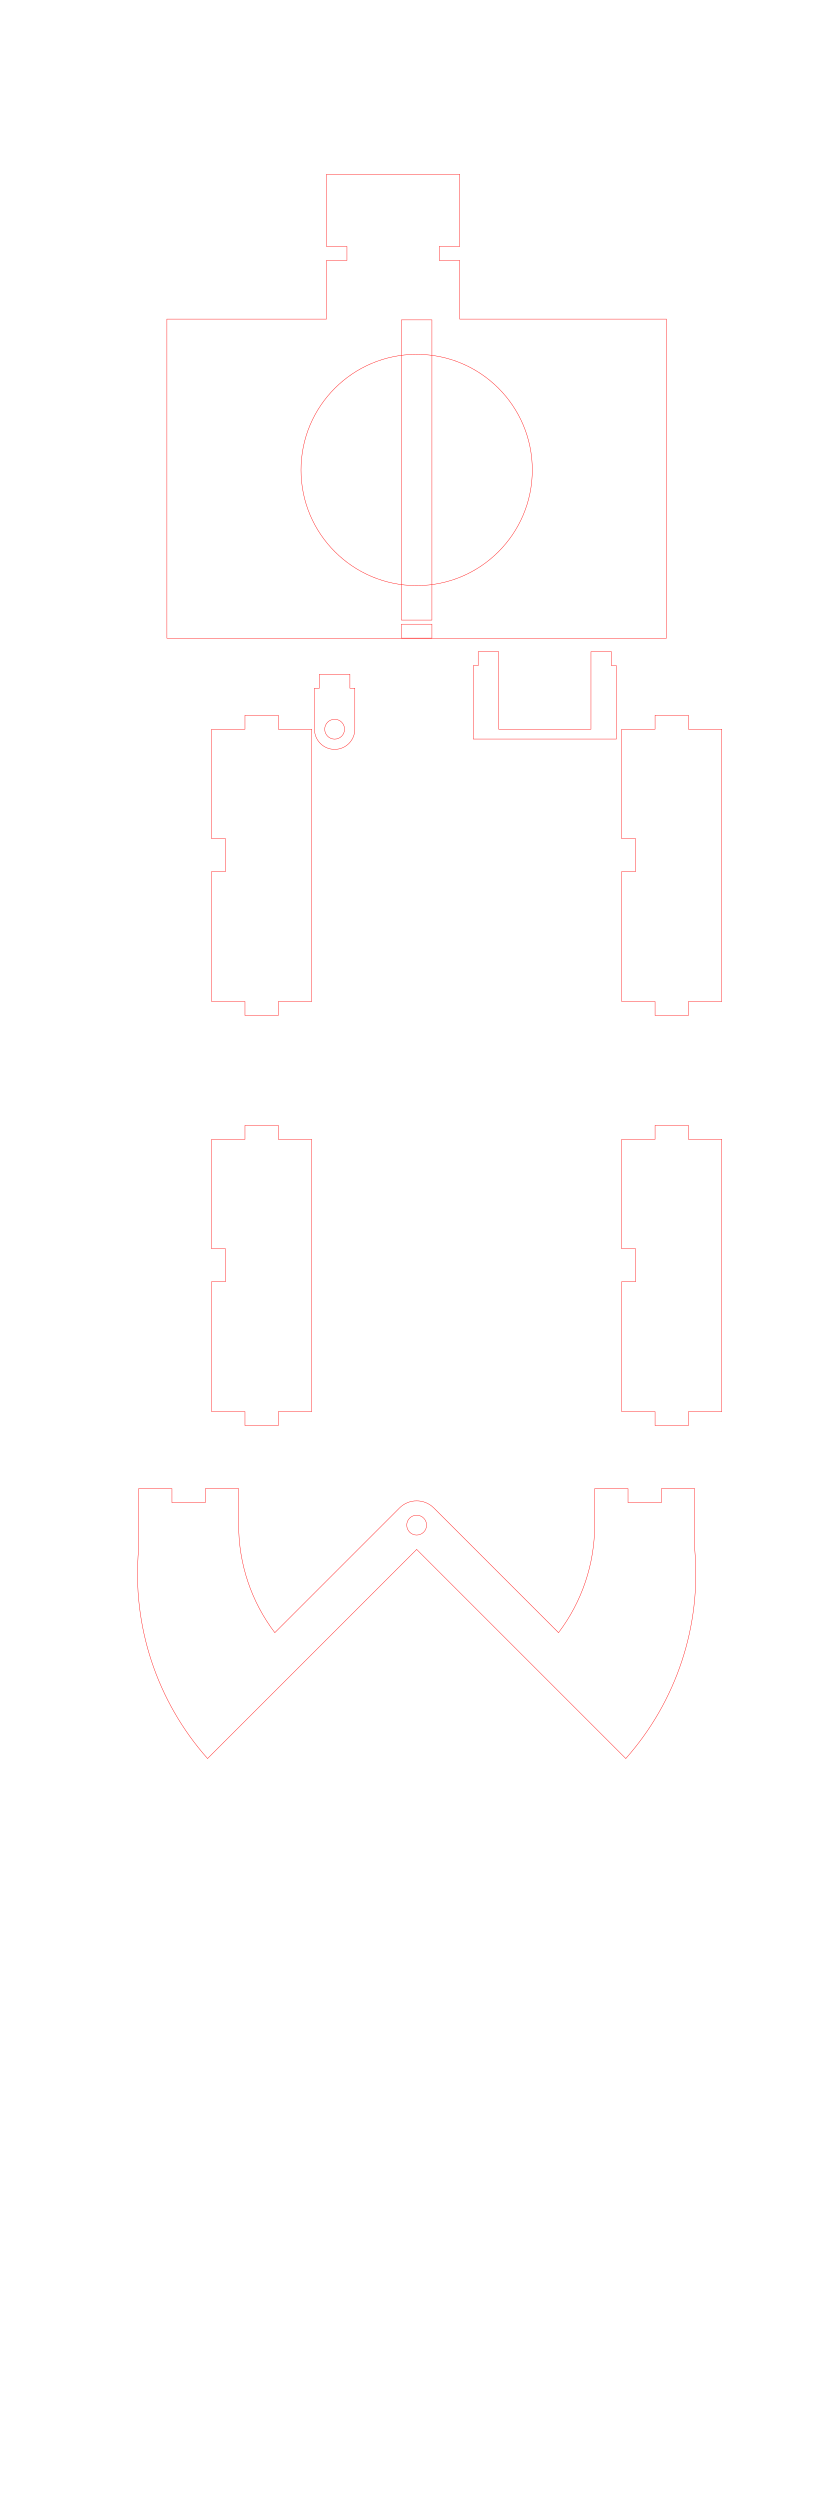
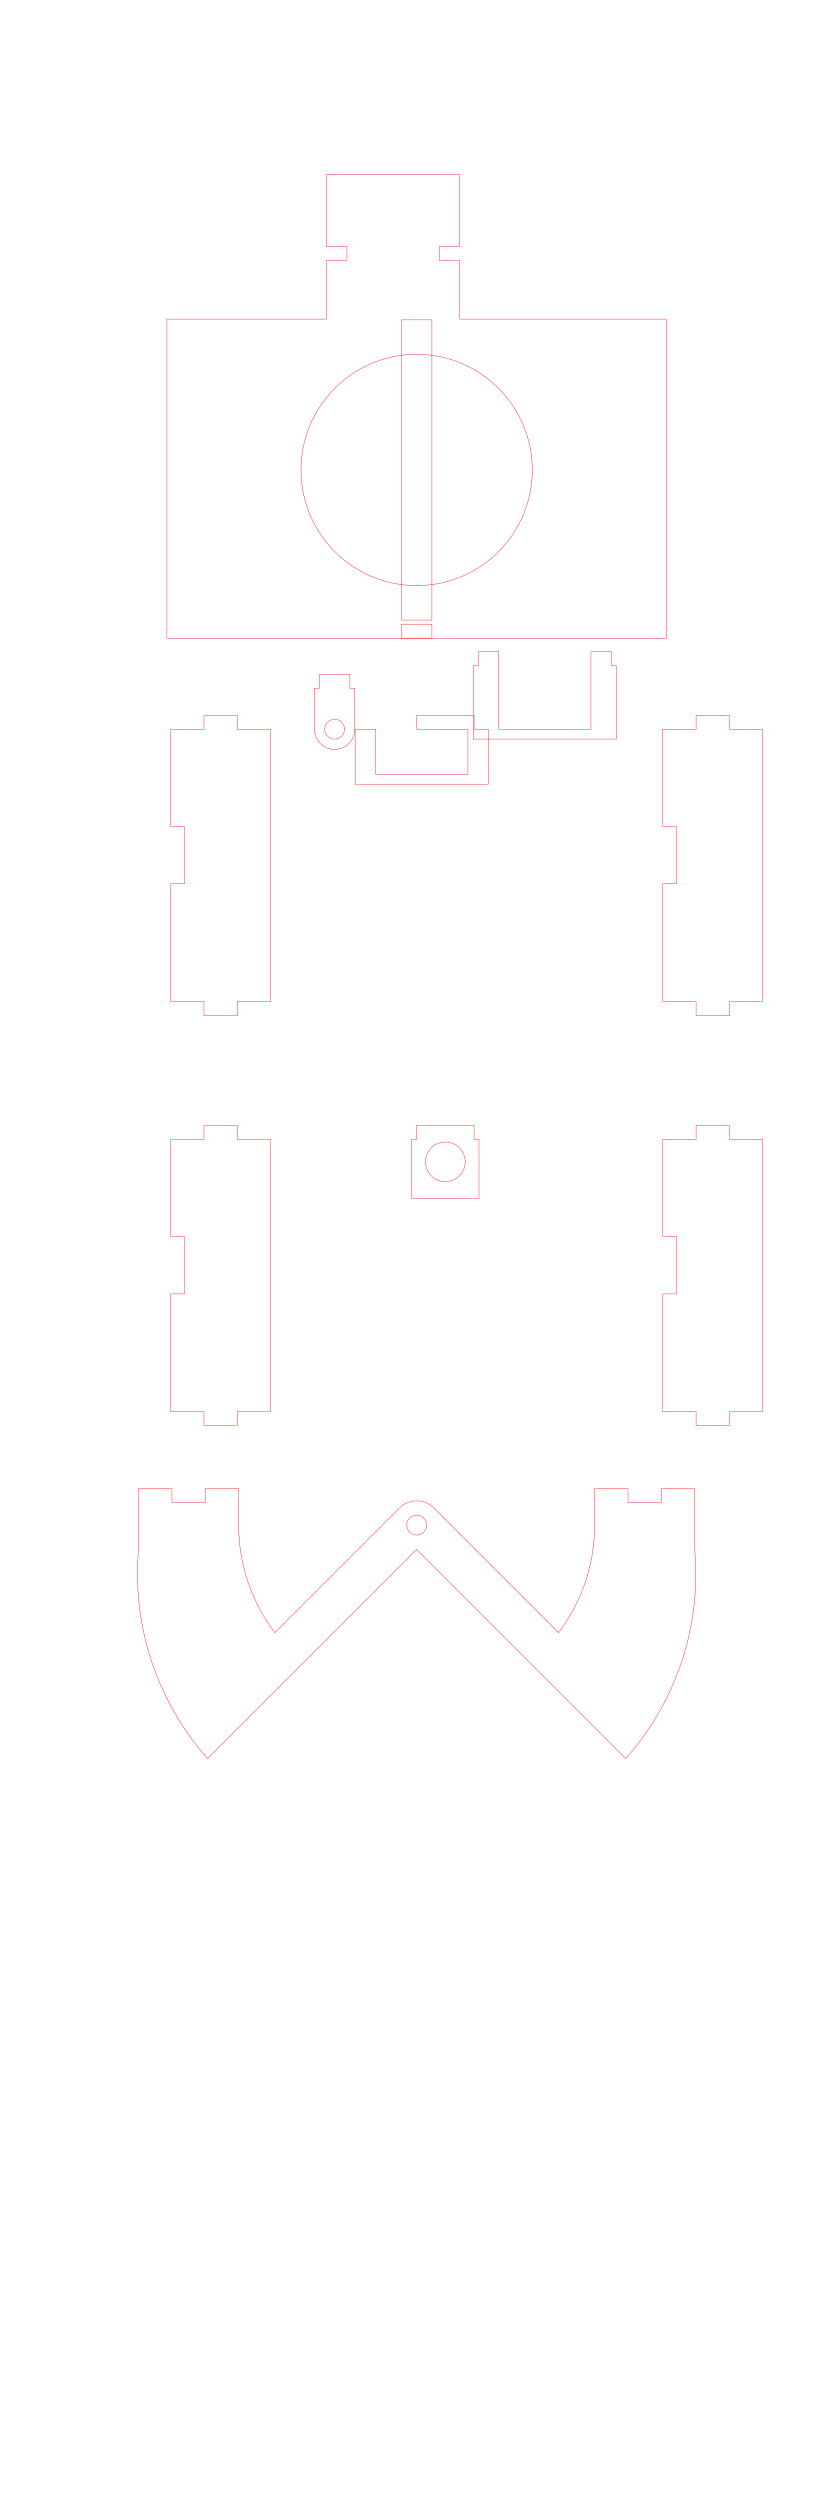
<svg xmlns="http://www.w3.org/2000/svg" width="8.000in" height="24.000in" version="1.1" viewBox="0 0 203.199 609.599">
  <path stroke="red" fill="transparent" fill-opacity="0.0" stroke-width="0.001in" d="M40.694,77.810 L40.694,155.620 L162.504,155.620 L162.504,77.810 L112.099,77.810 L112.099,63.499 L107.099,63.499 L107.099,60.099 L112.099,60.099 L112.099,42.499 L79.599,42.499 L79.599,60.099 L84.599,60.099 L84.599,63.499 L79.599,63.499 L79.599,77.810 Z" />
  <rect stroke="red" fill="transparent" fill-opacity="0.0" stroke-width="0.001in" x="97.879" y="77.999" width="7.439" height="73.200" />
  <circle stroke="red" fill="transparent" fill-opacity="0.0" stroke-width="0.001in" cx="101.599" cy="114.599" r="28.199" />
  <rect stroke="red" fill="transparent" fill-opacity="0.0" stroke-width="0.001in" x="97.879" y="152.199" width="7.439" height="3.399" />
  <circle stroke="red" fill="transparent" fill-opacity="0.0" stroke-width="0.001in" cx="81.599" cy="177.810" r="2.419" />
  <path stroke="red" fill="transparent" fill-opacity="0.0" stroke-width="0.001in" d="M76.679,167.810 L76.679,177.810 A4.919,4.919,0,0,0,86.519,177.810 L86.519,167.810 L85.319,167.810 L85.319,164.409 L77.879,164.409 L77.879,167.810 L76.679,167.810 Z" />
  <path stroke="red" fill="transparent" fill-opacity="0.0" stroke-width="0.001in" d="M121.599,177.810 L144.099,177.810 L144.099,158.909 L149.099,158.909 L149.099,162.310 L150.299,162.310 L150.299,180.210 L115.399,180.210 L115.399,162.310 L116.599,162.310 L116.599,158.909 L121.599,158.909 Z" />
  <path stroke="red" fill="transparent" fill-opacity="0.0" stroke-width="0.001in" d="M101.599,377.810 L50.608,428.801 A67.805,67.805,0,0,1,33.794,377.810 L33.794,362.990 L41.928,362.990 L41.928,366.389 L50.061,366.389 L50.061,362.990 L58.194,362.990 L58.194,371.889 A43.405,43.405,0,0,0,67.008,398.109 L97.413,367.703 A5.919,5.919,0,0,1,105.786,367.703 L136.191,398.109 A43.405,43.405,0,0,0,145.004,371.889 L145.004,362.990 L153.138,362.990 L153.138,366.389 L161.271,366.389 L161.271,362.990 L169.405,362.990 L169.405,377.810 A67.805,67.805,0,0,1,152.591,428.801 Z" />
  <circle stroke="red" fill="transparent" fill-opacity="0.0" stroke-width="0.001in" cx="101.599" cy="371.889" r="2.419" />
-   <path stroke="red" fill="transparent" fill-opacity="0.0" stroke-width="0.001in" d="M51.599,177.810 L51.599,204.509 L54.999,204.509 L54.999,212.509 L51.599,212.509 L51.599,244.210 L59.733,244.210 L59.733,247.610 L67.866,247.610 L67.866,244.210 L76.000,244.210 L76.000,177.810 L67.866,177.810 L67.866,174.409 L59.733,174.409 L59.733,177.810 Z" />
-   <path stroke="red" fill="transparent" fill-opacity="0.0" stroke-width="0.001in" d="M151.599,177.810 L151.599,204.509 L155.000,204.509 L155.000,212.509 L151.599,212.509 L151.599,244.210 L159.733,244.210 L159.733,247.610 L167.866,247.610 L167.866,244.210 L176.000,244.210 L176.000,177.810 L167.866,177.810 L167.866,174.409 L159.733,174.409 L159.733,177.810 Z" />
-   <path stroke="red" fill="transparent" fill-opacity="0.0" stroke-width="0.001in" d="M51.599,277.810 L51.599,304.509 L54.999,304.509 L54.999,312.509 L51.599,312.509 L51.599,344.209 L59.733,344.209 L59.733,347.609 L67.866,347.609 L67.866,344.209 L76.000,344.209 L76.000,277.810 L67.866,277.810 L67.866,274.410 L59.733,274.410 L59.733,277.810 Z" />
-   <path stroke="red" fill="transparent" fill-opacity="0.0" stroke-width="0.001in" d="M151.599,277.810 L151.599,304.509 L155.000,304.509 L155.000,312.509 L151.599,312.509 L151.599,344.209 L159.733,344.209 L159.733,347.609 L167.866,347.609 L167.866,344.209 L176.000,344.209 L176.000,277.810 L167.866,277.810 L167.866,274.410 L159.733,274.410 L159.733,277.810 Z" />
+   <path stroke="red" fill="transparent" fill-opacity="0.0" stroke-width="0.001in" d="M41.599,177.810 L41.599,201.509 L44.999,201.509 L44.999,215.509 L41.599,215.509 L41.599,244.210 L49.733,244.210 L49.733,247.610 L57.866,247.610 L57.866,244.210 L66.000,244.210 L66.000,177.810 L57.866,177.810 L57.866,174.409 L49.733,174.409 L49.733,177.810 Z" />
+   <path stroke="red" fill="transparent" fill-opacity="0.0" stroke-width="0.001in" d="M161.599,177.810 L161.599,201.509 L165.000,201.509 L165.000,215.509 L161.599,215.509 L161.599,244.210 L169.733,244.210 L169.733,247.610 L177.866,247.610 L177.866,244.210 L186.000,244.210 L186.000,177.810 L177.866,177.810 L177.866,174.409 L169.733,174.409 L169.733,177.810 Z" />
+   <path stroke="red" fill="transparent" fill-opacity="0.0" stroke-width="0.001in" d="M41.599,277.810 L41.599,301.509 L44.999,301.509 L44.999,315.509 L41.599,315.509 L41.599,344.209 L49.733,344.209 L49.733,347.609 L57.866,347.609 L57.866,344.209 L66.000,344.209 L66.000,277.810 L57.866,277.810 L57.866,274.410 L49.733,274.410 L49.733,277.810 Z" />
+   <path stroke="red" fill="transparent" fill-opacity="0.0" stroke-width="0.001in" d="M161.599,277.810 L161.599,301.509 L165.000,301.509 L165.000,315.509 L161.599,315.509 L161.599,344.209 L169.733,344.209 L169.733,347.609 L177.866,347.609 L177.866,344.209 L186.000,344.209 L186.000,277.810 L177.866,277.810 L177.866,274.410 L169.733,274.410 L169.733,277.810 Z" />
+   <path stroke="red" fill="transparent" fill-opacity="0.0" stroke-width="0.001in" d="M101.599,177.810 L101.599,174.409 L115.599,174.409 L115.599,177.810 L119.099,177.810 L119.099,191.210 L86.599,191.210 L86.599,177.810 L91.599,177.810 L91.599,188.810 L114.099,188.810 L114.099,177.810 Z" />
+   <path stroke="red" fill="transparent" fill-opacity="0.0" stroke-width="0.001in" d="M101.599,277.810 L101.599,274.410 L115.599,274.410 L115.599,277.810 L116.799,277.810 L116.799,292.209 L100.399,292.209 L100.399,277.810 Z" />
+   <circle stroke="red" fill="transparent" fill-opacity="0.0" stroke-width="0.001in" cx="108.599" cy="283.310" r="4.839" />
</svg>
